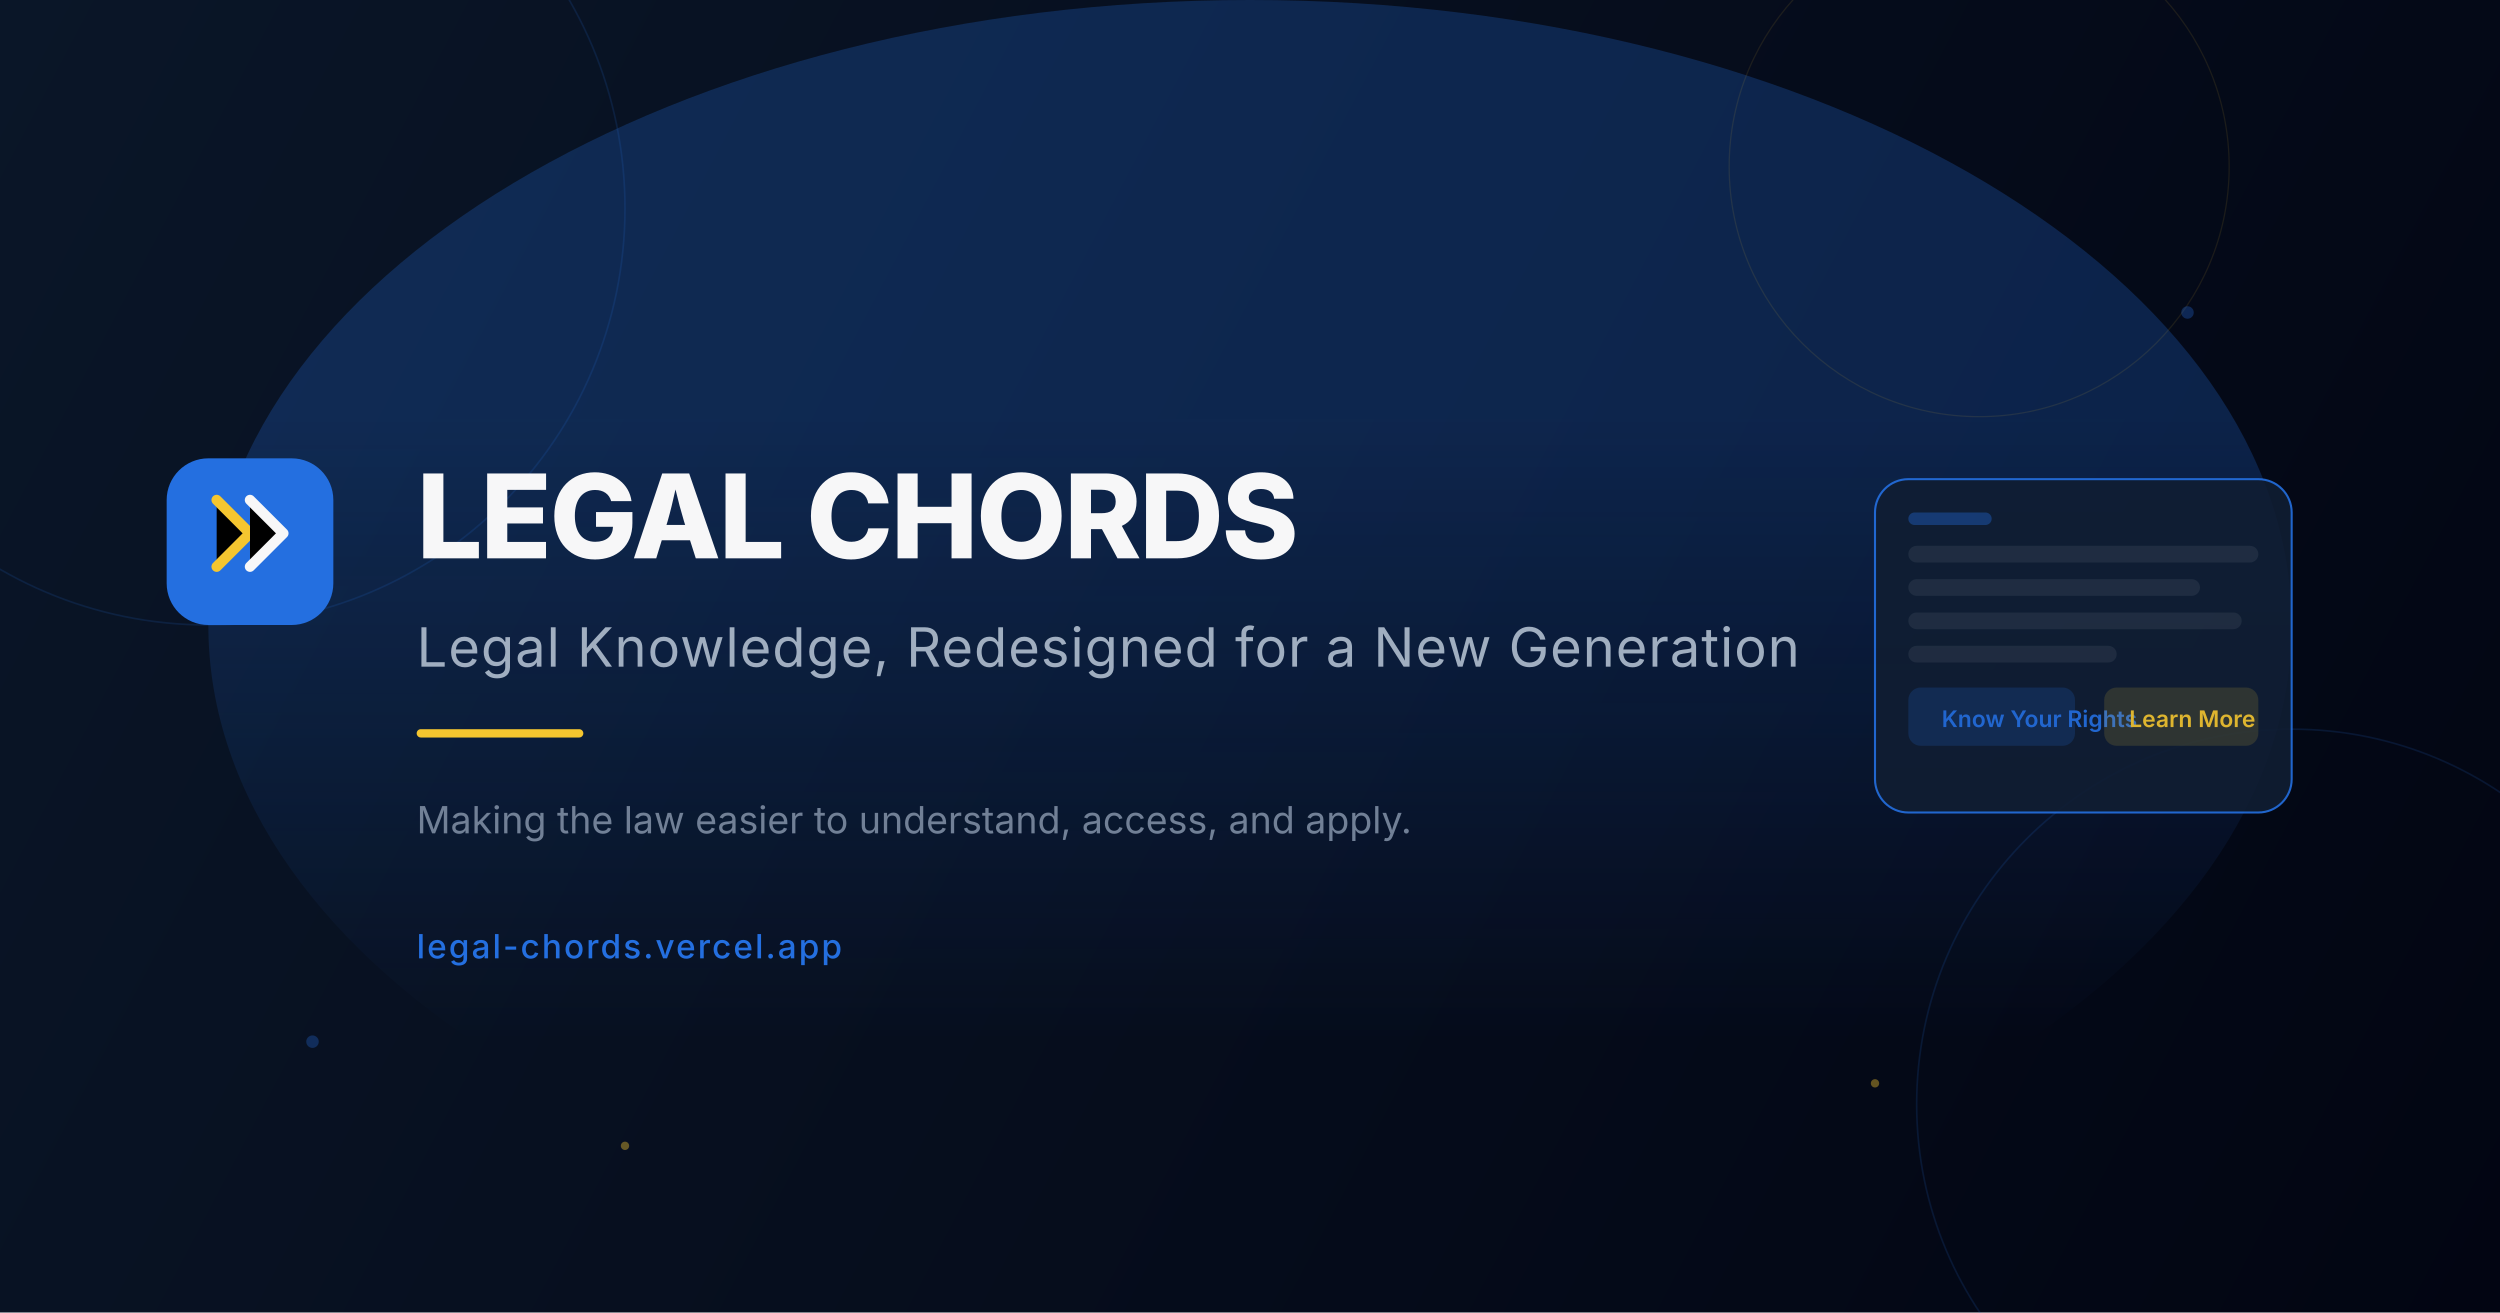
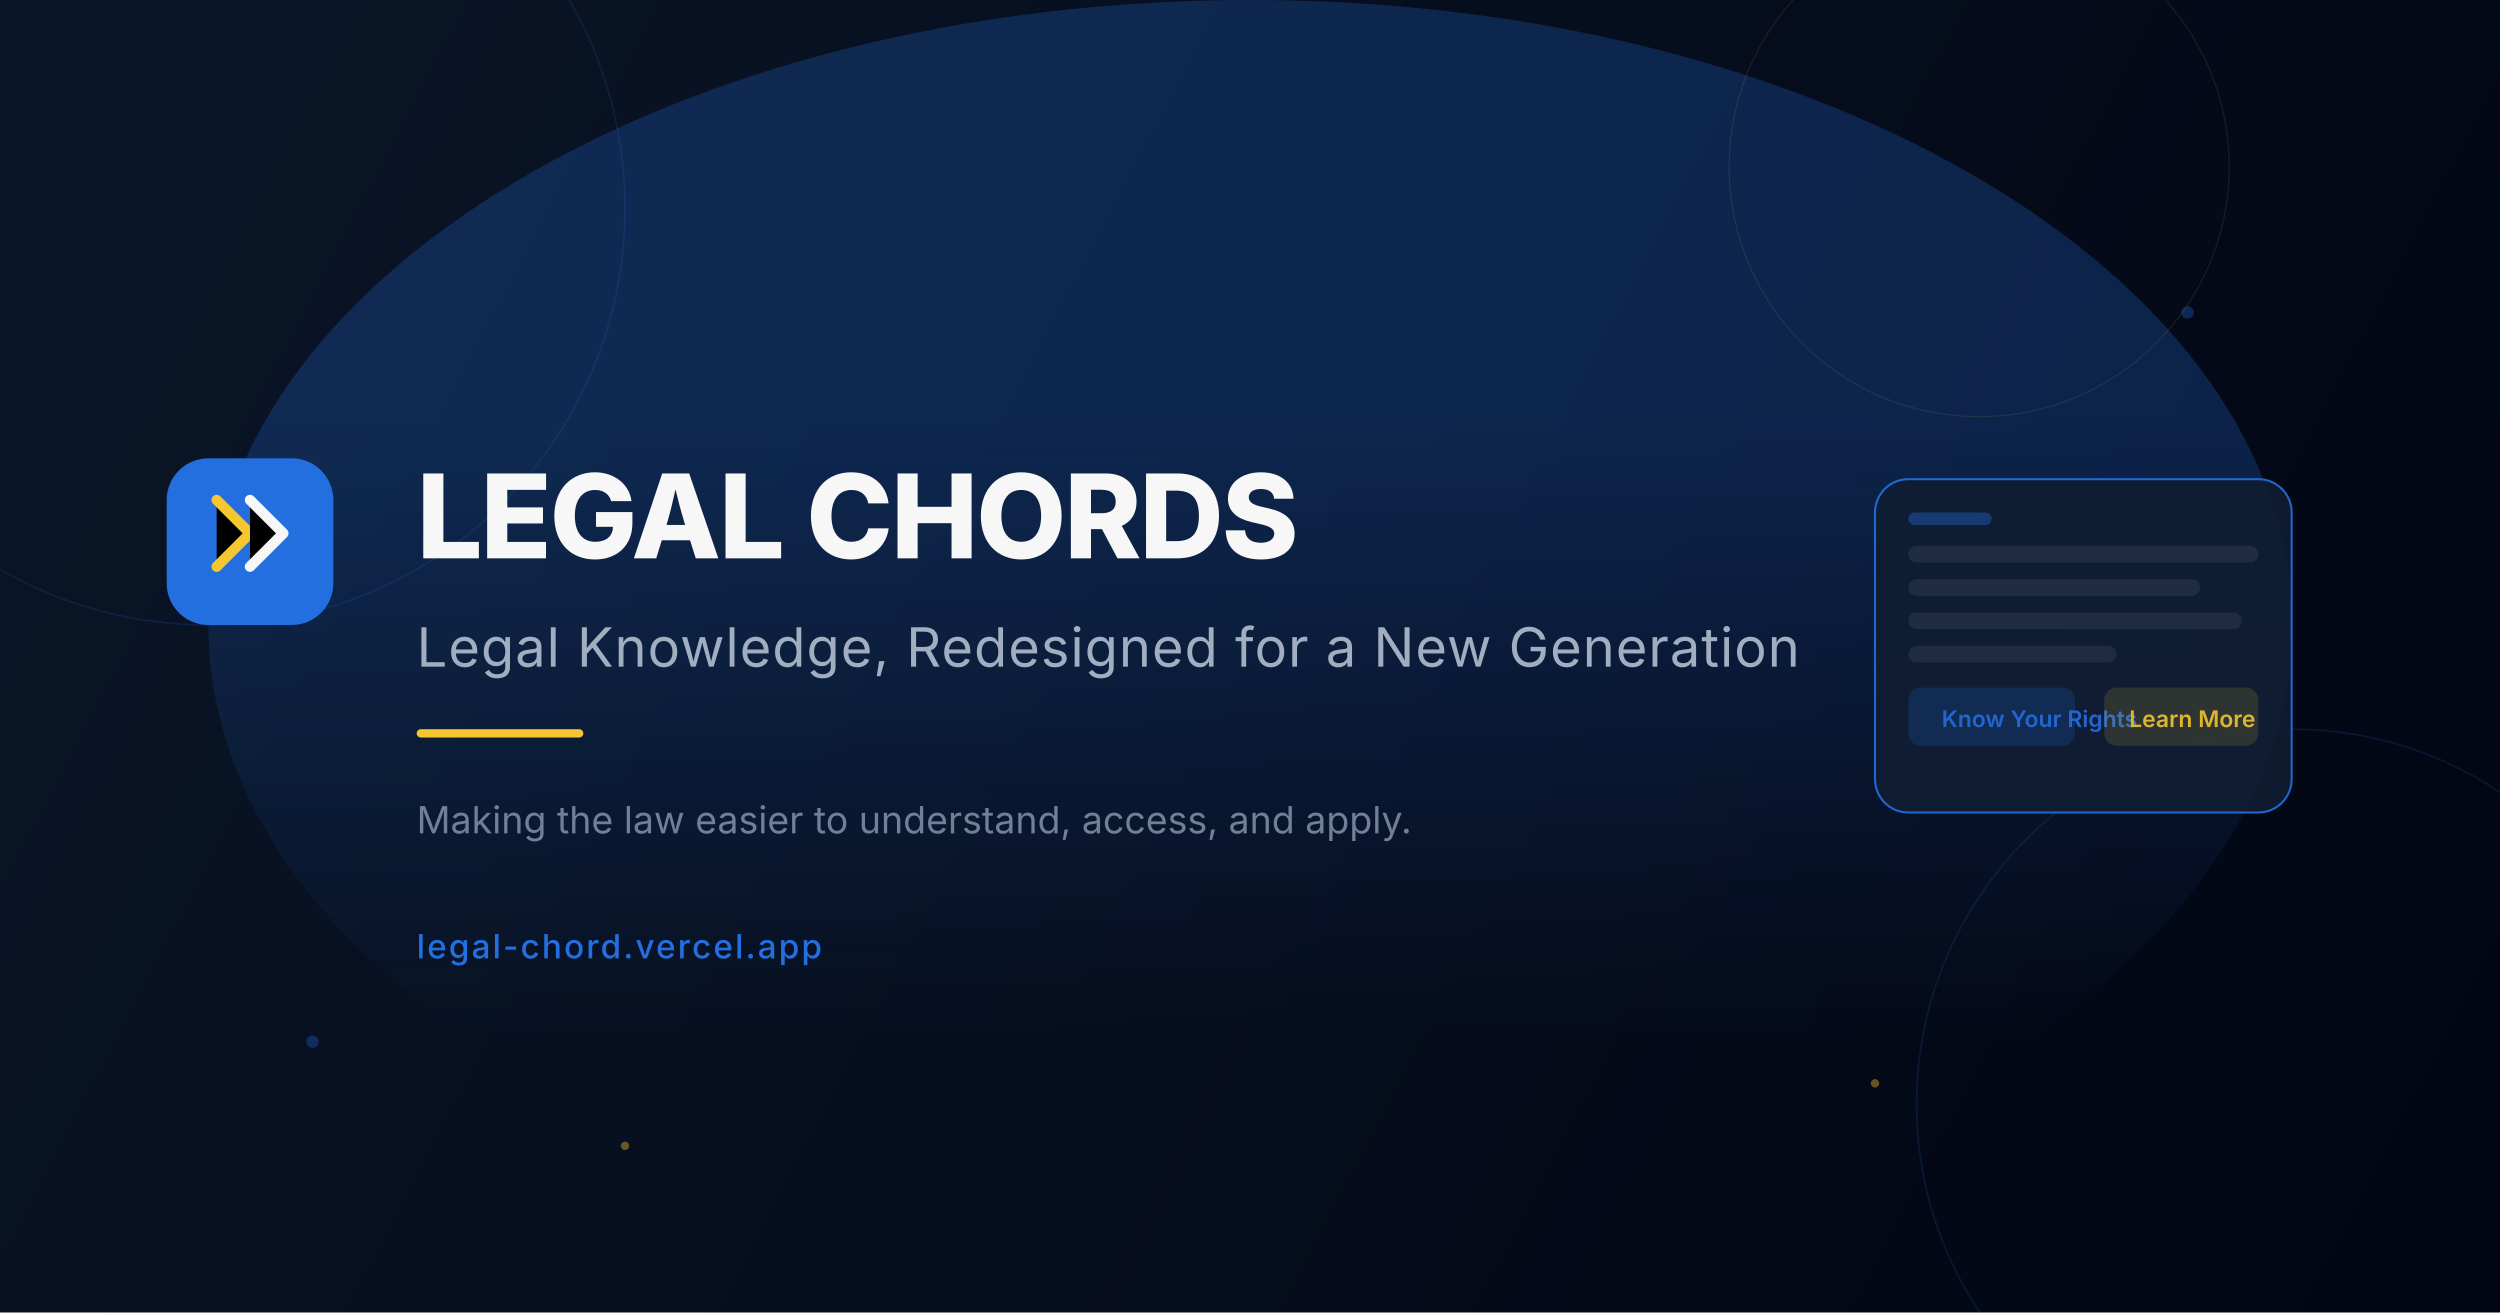
<svg xmlns="http://www.w3.org/2000/svg" viewBox="0 0 1200 630" width="1200" height="630">
  <defs>
    <linearGradient id="bg" x1="0" y1="0" x2="1200" y2="630" gradientUnits="userSpaceOnUse">
      <stop offset="0%" stop-color="#0A1628" />
      <stop offset="100%" stop-color="#020512" />
    </linearGradient>
    <linearGradient id="glow" x1="600" y1="200" x2="600" y2="500" gradientUnits="userSpaceOnUse">
      <stop offset="0%" stop-color="#246FE0" stop-opacity="0.25" />
      <stop offset="100%" stop-color="#246FE0" stop-opacity="0" />
    </linearGradient>
  </defs>
  <rect width="1200" height="630" fill="url(#bg)" />
  <ellipse cx="600" cy="300" rx="500" ry="300" fill="url(#glow)" />
  <circle cx="100" cy="100" r="200" stroke="#246FE0" stroke-width="0.8" fill="none" opacity="0.15" />
  <circle cx="1100" cy="530" r="180" stroke="#246FE0" stroke-width="0.8" fill="none" opacity="0.15" />
  <circle cx="950" cy="80" r="120" stroke="#F5C62F" stroke-width="0.6" fill="none" opacity="0.1" />
  <circle cx="150" cy="500" r="3" fill="#246FE0" opacity="0.3" />
  <circle cx="300" cy="550" r="2" fill="#F5C62F" opacity="0.4" />
  <circle cx="1050" cy="150" r="3" fill="#246FE0" opacity="0.3" />
  <circle cx="900" cy="520" r="2" fill="#F5C62F" opacity="0.4" />
  <rect x="80" y="220" width="80" height="80" rx="20" fill="#246FE0" />
  <path d="M104 240L120 256L104 272" stroke="#F5C62F" stroke-width="5" stroke-linecap="round" stroke-linejoin="round" />
  <path d="M120 240L136 256L120 272" stroke="#F7F7F8" stroke-width="5" stroke-linecap="round" stroke-linejoin="round" />
  <text x="200" y="268" font-family="Inter, -apple-system, BlinkMacSystemFont, sans-serif" font-size="56" font-weight="800" fill="#F7F7F8" letter-spacing="-1">LEGAL CHORDS</text>
  <text x="200" y="320" font-family="Inter, -apple-system, BlinkMacSystemFont, sans-serif" font-size="26" font-weight="400" fill="#A0AEC0" letter-spacing="0.5">Legal Knowledge, Redesigned for a New Generation</text>
  <rect x="200" y="350" width="80" height="4" rx="2" fill="#F5C62F" />
  <text x="200" y="400" font-family="Inter, -apple-system, BlinkMacSystemFont, sans-serif" font-size="18" font-weight="400" fill="#718096">
    <tspan>Making the law easier to understand, access, and apply.</tspan>
  </text>
-   <text x="200" y="460" font-family="Inter, -apple-system, BlinkMacSystemFont, sans-serif" font-size="16" font-weight="500" fill="#246FE0" letter-spacing="1">legal-chords.vercel.app</text>
+   <text x="200" y="460" font-family="Inter, -apple-system, BlinkMacSystemFont, sans-serif" font-size="16" font-weight="500" fill="#246FE0" letter-spacing="1">legal-chord.vercel.app</text>
  <g transform="translate(900, 230)" opacity="0.9">
    <rect width="200" height="160" rx="16" fill="#0F1D32" stroke="#246FE0" stroke-width="1" />
    <rect x="16" y="16" width="40" height="6" rx="3" fill="#246FE0" opacity="0.4" />
    <rect x="16" y="32" width="168" height="8" rx="4" fill="#F7F7F8" opacity="0.08" />
    <rect x="16" y="48" width="140" height="8" rx="4" fill="#F7F7F8" opacity="0.08" />
    <rect x="16" y="64" width="160" height="8" rx="4" fill="#F7F7F8" opacity="0.08" />
    <rect x="16" y="80" width="100" height="8" rx="4" fill="#F7F7F8" opacity="0.08" />
    <rect x="16" y="100" width="80" height="28" rx="6" fill="#246FE0" opacity="0.2" />
    <text x="32" y="119" font-family="Inter, sans-serif" font-size="11" font-weight="600" fill="#246FE0">Know Your Rights</text>
    <rect x="110" y="100" width="74" height="28" rx="6" fill="#F5C62F" opacity="0.15" />
    <text x="122" y="119" font-family="Inter, sans-serif" font-size="11" font-weight="600" fill="#F5C62F">Learn More</text>
  </g>
</svg>
